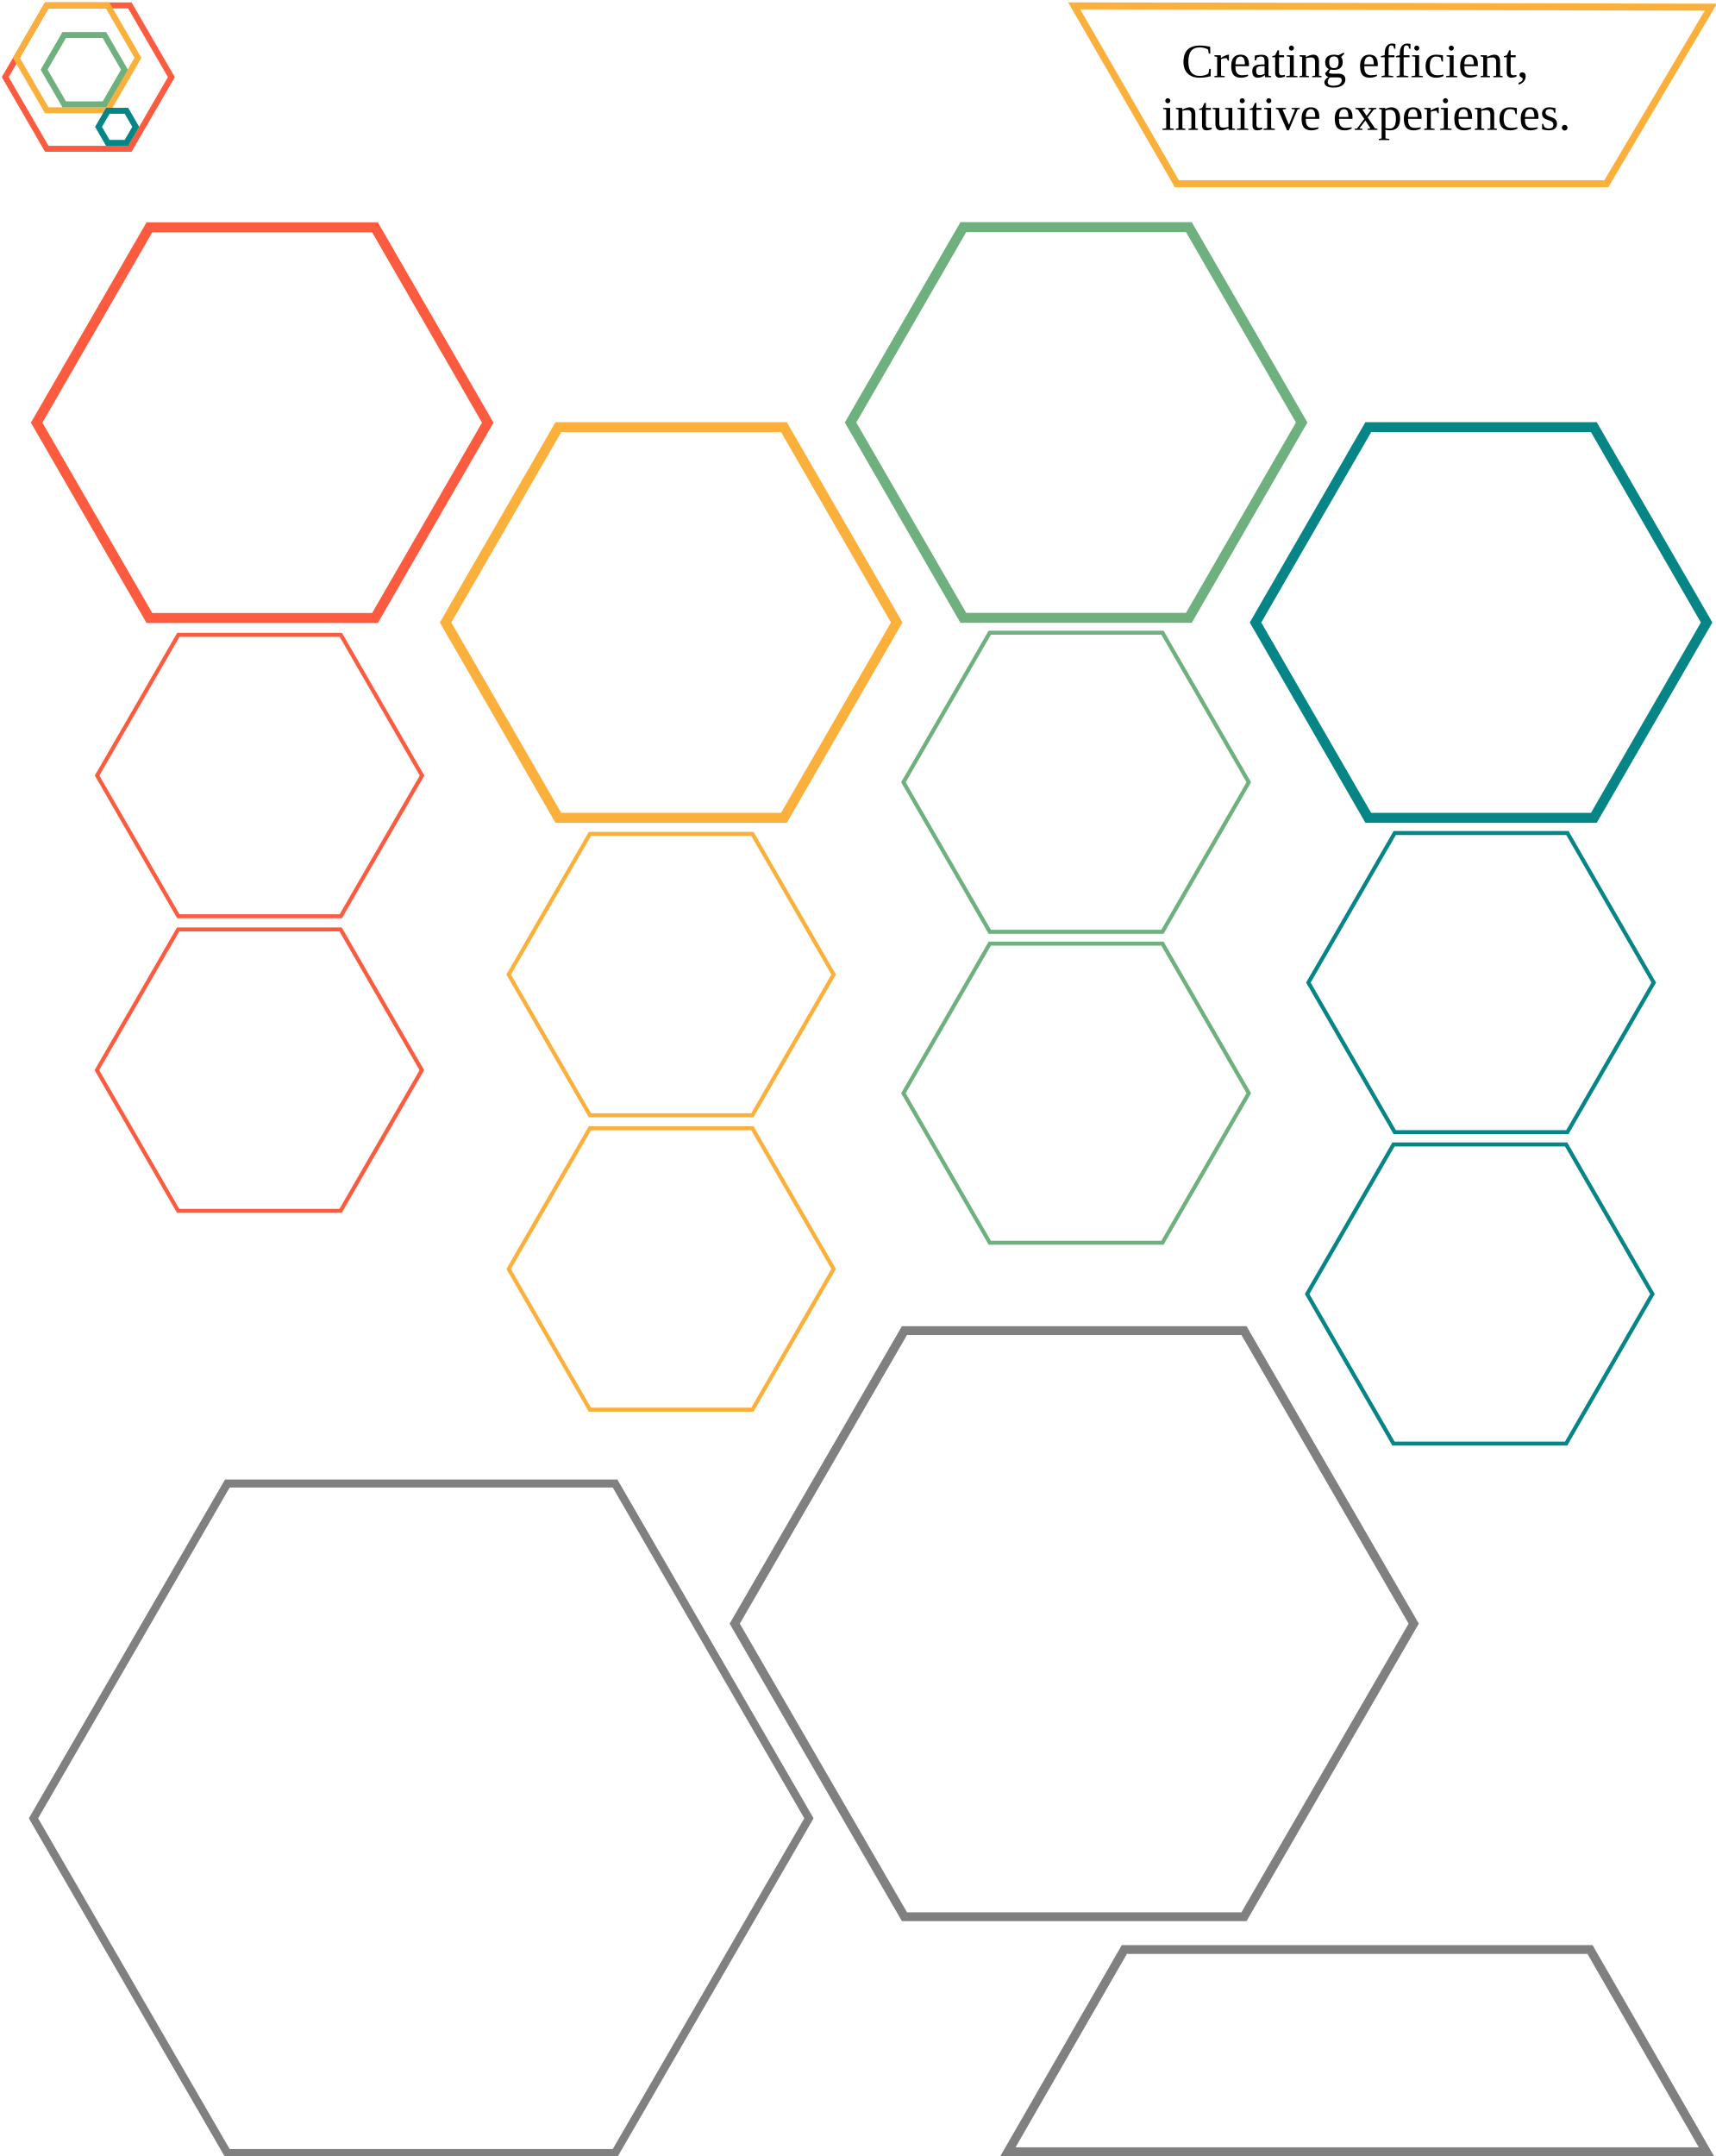
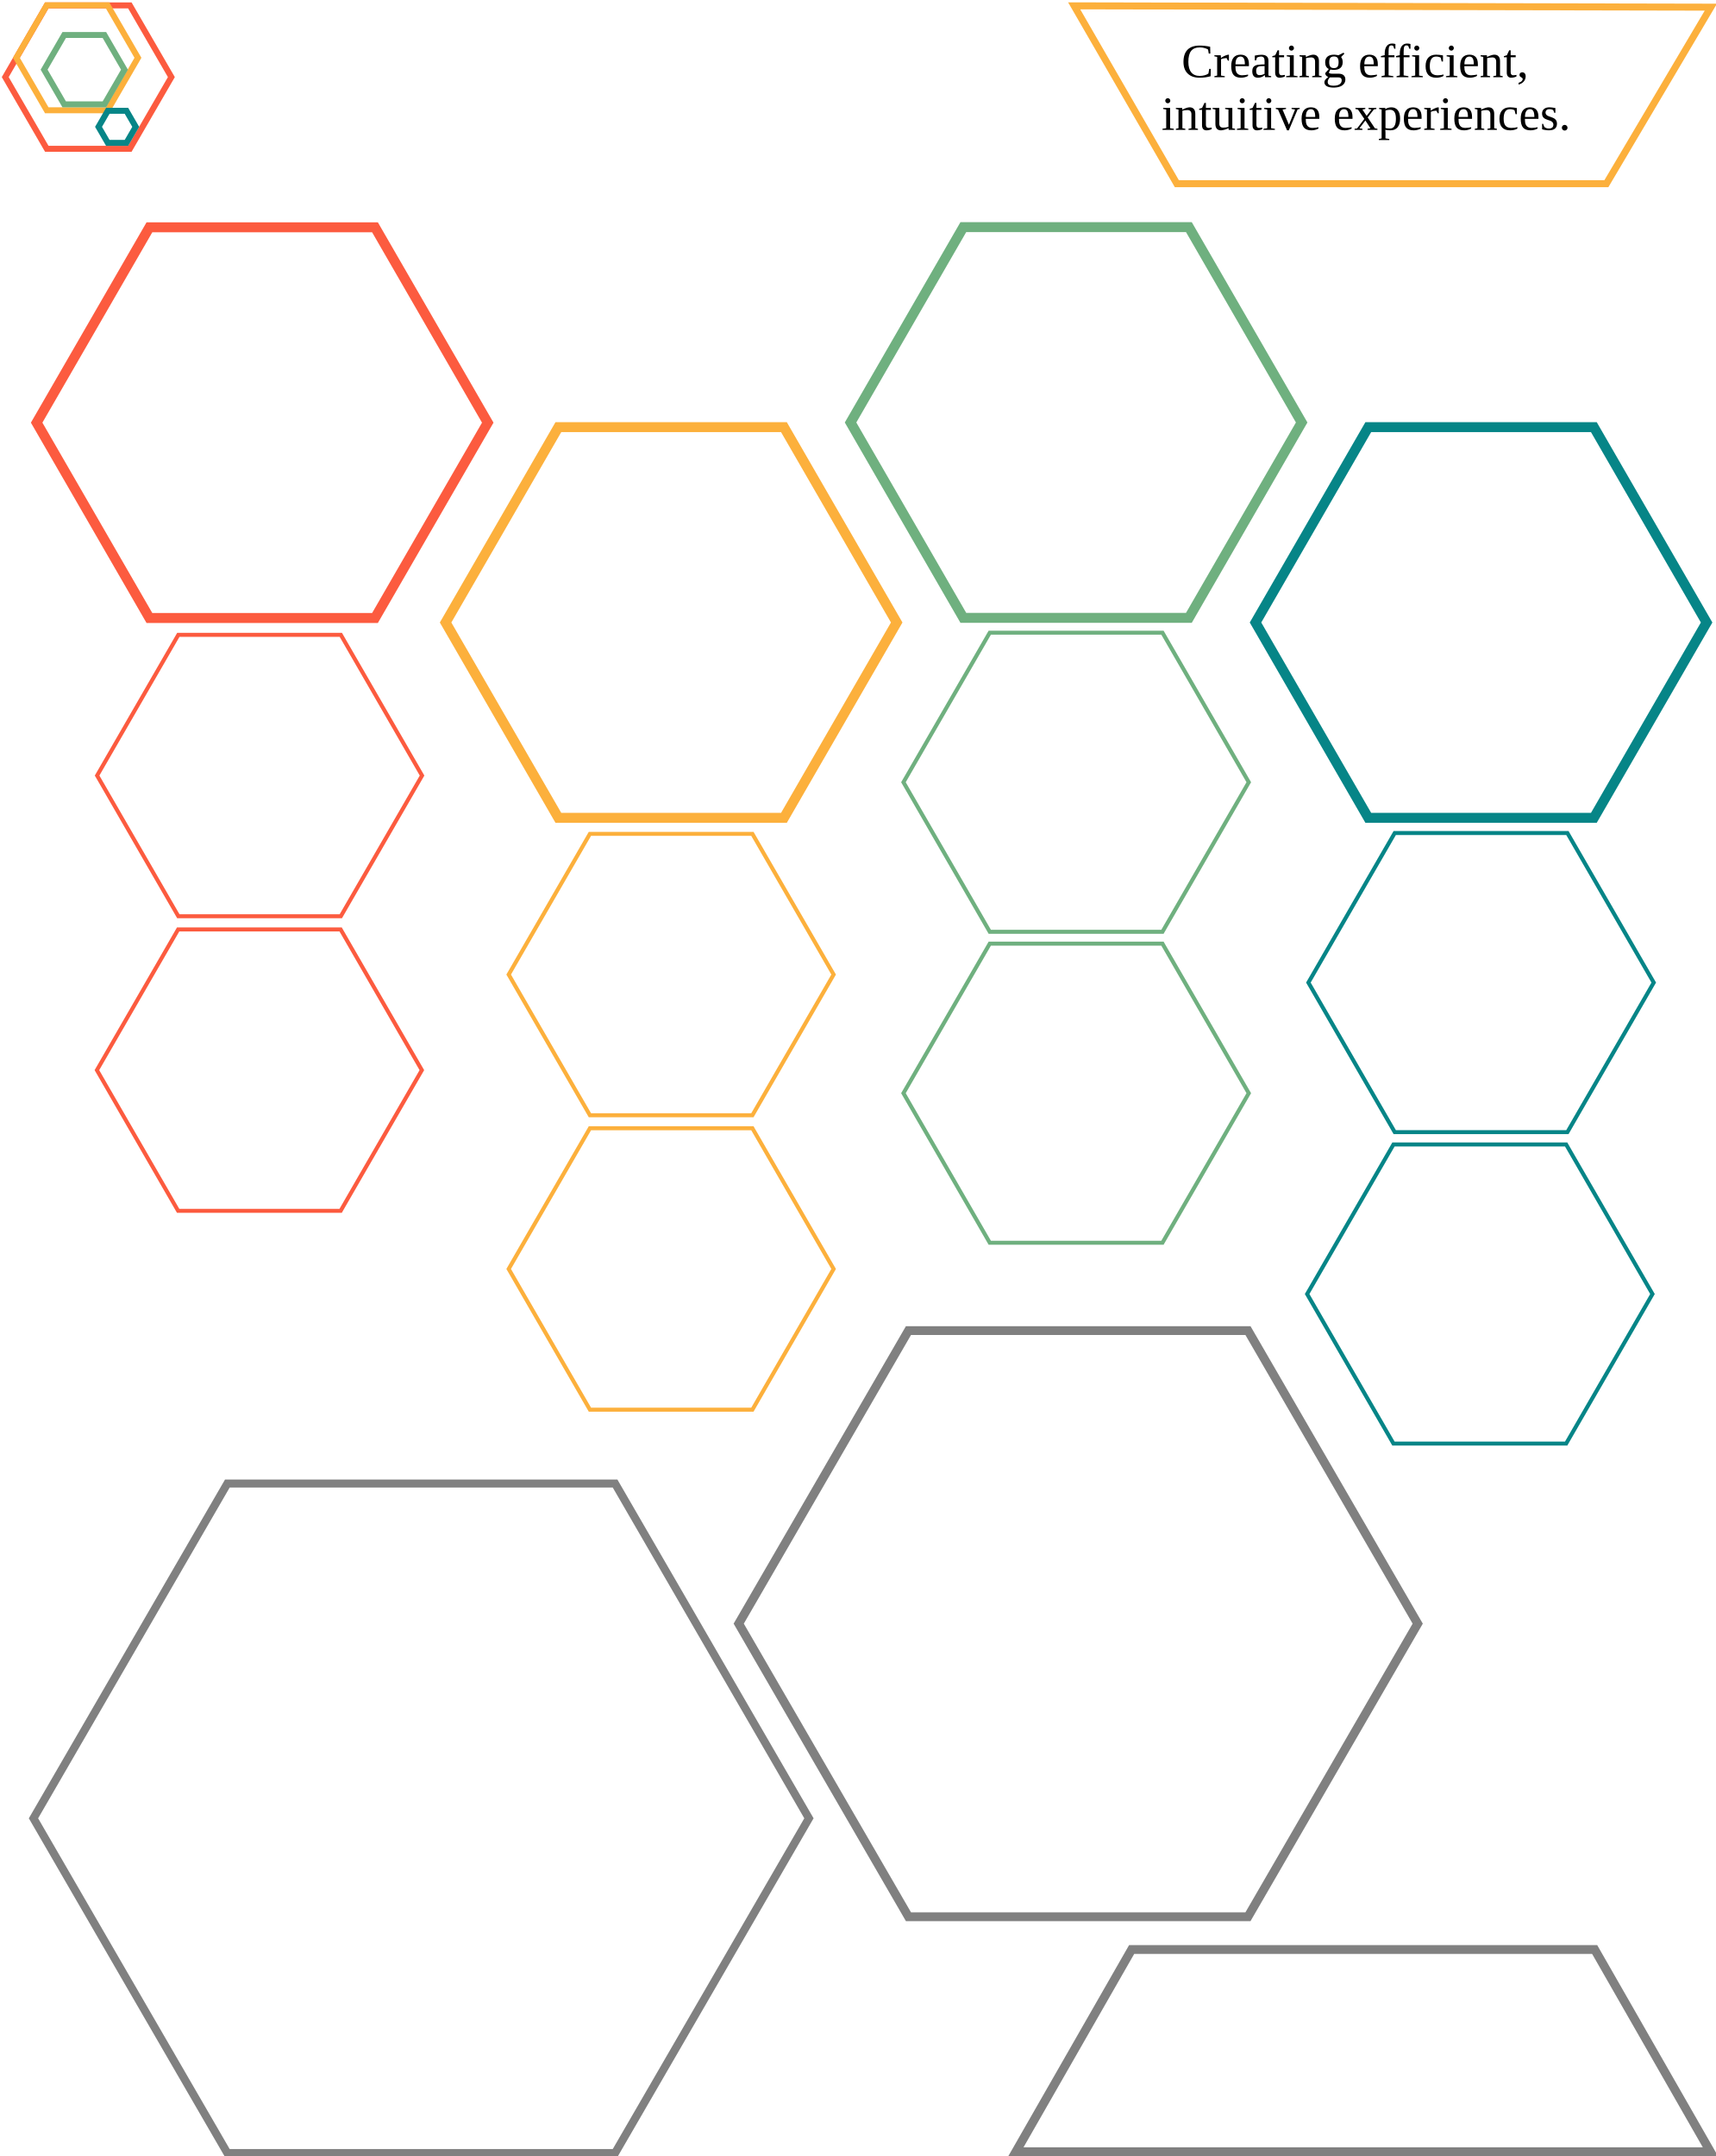
<svg xmlns="http://www.w3.org/2000/svg" xmlns:xlink="http://www.w3.org/1999/xlink" id="svg2" version="1.1" width="860.703" height="1081.35">
  <defs id="defs6" />
  <text xml:space="preserve" style="font-size:40px;font-style:normal;font-weight:normal;line-height:125%;letter-spacing:0px;word-spacing:0px;fill:#000000;fill-opacity:1;stroke:none;font-family:Sans" x="759.629" y="28.686" id="text3011">
    <tspan id="tspan3013" x="759.629" y="28.686" />
  </text>
  <flowRoot xml:space="preserve" id="flowRoot4327" style="font-size:11px;font-style:normal;font-weight:normal;line-height:125%;letter-spacing:0px;word-spacing:0px;fill:#000000;fill-opacity:1;stroke:none;font-family:Museo 300;-inkscape-font-specification:Museo 300" transform="translate(48.88329,44.35)">
    <flowRegion id="flowRegion4329">
      <rect id="rect4331" width="146" height="126" x="243" y="594" style="font-size:11px;font-family:Museo 300;-inkscape-font-specification:Museo 300" />
    </flowRegion>
    <flowPara id="flowPara4333" />
  </flowRoot>
  <flowRoot xml:space="preserve" id="flowRoot4421" style="font-size:11px;font-style:normal;font-weight:normal;line-height:125%;letter-spacing:0px;word-spacing:0px;fill:#000000;fill-opacity:1;stroke:none;font-family:Museo 700;-inkscape-font-specification:Museo 700" transform="translate(48.88329,44.35)">
    <flowRegion id="flowRegion4423">
      <rect id="rect4425" width="275" height="97" x="34" y="18" style="font-size:11px;font-family:Museo 700;-inkscape-font-specification:Museo 700" />
    </flowRegion>
    <flowPara id="flowPara4427" />
  </flowRoot>
  <g id="g3086" transform="translate(-178.482,-8.210526)">
    <g transform="translate(2,17.84672)" id="g3906">
      <flowRoot xml:space="preserve" id="flowRoot3075" style="font-size:56px;font-style:normal;font-weight:normal;line-height:125%;letter-spacing:0px;word-spacing:0px;fill:#000000;fill-opacity:1;stroke:none;font-family:Museo 500;-inkscape-font-specification:Museo 500" transform="translate(44.25297,-13.27036)">
        <flowRegion id="flowRegion3077">
          <rect id="rect3079" width="332" height="104" x="226" y="4" style="font-size:56px;font-family:Museo 500;-inkscape-font-specification:Museo 500" />
        </flowRegion>
        <flowPara id="flowPara3081" style="font-size:56px">Marielle Hsu</flowPara>
      </flowRoot>
      <flowRoot xml:space="preserve" id="flowRoot3130" style="font-size:20px;font-style:normal;font-weight:normal;line-height:125%;letter-spacing:0px;word-spacing:0px;fill:#6f6f6f;fill-opacity:0;stroke:none;font-family:Museo 300;-inkscape-font-specification:Museo 300" transform="translate(-0.3470332,-12.50814)">
        <flowRegion id="flowRegion3132">
          <rect id="rect3134" width="327.699" height="61.512" x="271" y="50" style="font-size:20px;fill:#6f6f6f;fill-opacity:0;font-family:Museo 300;-inkscape-font-specification:Museo 300" />
        </flowRegion>
        <flowPara id="flowPara3136" style="font-size:24px;font-style:normal;fill:#6e6e6e;fill-opacity:1;-inkscape-font-specification:Museo 300 Light">contact<flowSpan style="font-size:24px;font-style:normal;font-variant:normal;font-weight:normal;font-stretch:normal;font-family:Tahoma;-inkscape-font-specification:Tahoma" id="flowSpan3180">@</flowSpan>mariellehsu.com</flowPara>
      </flowRoot>
    </g>
    <g id="layer1" transform="matrix(0.2109527,0,0,0.2109527,180.0096,-138.1776)">
      <path style="fill:none;stroke:#fc5b3f;stroke-width:13.606;stroke-linecap:square;stroke-linejoin:miter;stroke-miterlimit:4;stroke-opacity:1;stroke-dasharray:none" id="path2987-4" d="m 300.087,143.791 -94.329,163.383 -188.658,0 -94.329,-163.383 94.329,-163.383 188.658,0 z" transform="matrix(1.046868,0,0,1.043563,86.08695,727.1885)" />
      <path style="fill:none;stroke:#fcb03c;stroke-width:18.59;stroke-linecap:square;stroke-linejoin:miter;stroke-miterlimit:4;stroke-opacity:1;stroke-dasharray:none" id="path2987-4-1" d="m 300.087,143.791 -94.329,163.383 -188.658,0 -94.329,-163.383 94.329,-163.383 188.658,0 z" transform="matrix(0.766218,0,0,0.7637907,90.82925,721.5159)" />
      <path style="fill:none;stroke:#068587;stroke-width:60.764;stroke-linecap:square;stroke-linejoin:miter;stroke-miterlimit:4;stroke-opacity:1;stroke-dasharray:none" id="path2987-4-7" d="m 300.087,143.791 -94.329,163.383 -188.658,0 -94.329,-163.383 94.329,-163.383 188.658,0 z" transform="matrix(0.2344116,0,0,0.2336716,245.1576,961.8998)" />
      <path style="fill:none;stroke:#6fb07f;stroke-width:28.124;stroke-linecap:square;stroke-linejoin:miter;stroke-miterlimit:4;stroke-opacity:1;stroke-dasharray:none" id="path2987-4-4" d="m 300.087,143.791 -94.329,163.383 -188.658,0 -94.329,-163.383 94.329,-163.383 188.658,0 z" transform="matrix(0.5064827,0,0,0.5048573,136.7709,787.0006)" />
    </g>
  </g>
  <g id="g4245" transform="translate(-307.9947,718.6084)">
    <path transform="matrix(0.9724284,0,0,0.9693852,412.3086,-543.3634)" d="m 310,760 -100,173.205 -200,0 L -90,760 10,586.795 l 200,0 z" id="path3113-1" style="fill:none;stroke:#808080;stroke-width:4.149;stroke-miterlimit:4;stroke-opacity:1;stroke-dasharray:none" />
    <flowRoot xml:space="preserve" id="flowRoot4429-3" style="font-size:40px;font-style:normal;font-weight:normal;line-height:125%;letter-spacing:0px;word-spacing:0px;fill:#000000;fill-opacity:1;stroke:none;font-family:Sans" transform="matrix(0.5,-0.8660254,0.8660254,0.5,273.0046,200.095)">
      <flowRegion id="flowRegion4431-6">
        <rect id="rect4433-17" width="298" height="91" x="34" y="19" />
      </flowRegion>
      <flowPara id="flowPara4435-6" style="font-size:24px;font-family:Museo 700;-inkscape-font-specification:Museo 700">EXPERIENCE</flowPara>
    </flowRoot>
    <path style="fill:none;stroke:none" id="path3113-1-1" d="m 310,760 -100,173.205 -200,0 L -90,760 10,586.795 l 200,0 z" transform="matrix(0.9749733,0,0,0.9719221,421.2038,-553.598)" />
    <flowRoot xml:space="preserve" id="flowRoot4212" style="font-size:20px;font-style:normal;font-variant:normal;font-weight:normal;font-stretch:normal;line-height:125%;letter-spacing:0px;word-spacing:0px;fill:#000000;fill-opacity:1;stroke:none;font-family:Arial;-inkscape-font-specification:Arial">
      <flowRegion id="flowRegion4214">
        <rect id="rect4216" width="16" height="31" x="771" y="395.349" />
      </flowRegion>
      <flowPara id="flowPara4218" />
    </flowRoot>
-     <flowRoot xml:space="preserve" style="font-size:12px;font-style:normal;font-weight:normal;line-height:125%;letter-spacing:0px;word-spacing:0px;fill:#000000;fill-opacity:1;stroke:none;font-family:Museo 300;-inkscape-font-specification:Museo 300" id="flowRoot4151" transform="translate(4,0)">
+     <flowRoot xml:space="preserve" style="font-size:12px;font-style:normal;font-weight:normal;line-height:125%;letter-spacing:0px;word-spacing:0px;fill:#000000;fill-opacity:1;stroke:none;font-family:Museo 300;-inkscape-font-specification:Museo 300" id="flowRoot4151" transform="translate(4,-2)">
      <flowRegion id="flowRegion4153">
        <use x="0" y="0" xlink:href="#path3113-1" id="use4155" width="860.703" height="1081.35" />
      </flowRegion>
      <flowPara style="font-size:6px;font-style:normal;font-variant:normal;font-weight:600;font-stretch:normal;font-family:Museo 700;-inkscape-font-specification:Museo 700 Semi-Bold" id="flowPara4157"> </flowPara>
      <flowPara id="flowPara4159" style="font-size:12px;font-style:normal;font-variant:normal;font-weight:600;font-stretch:normal;font-family:Museo 700;-inkscape-font-specification:Museo 700 Semi-Bold">Application/UX Designer </flowPara>
      <flowPara id="flowPara4161" style="font-size:12px;font-style:normal;font-variant:normal;font-weight:300;font-stretch:normal;font-family:Museo 300;-inkscape-font-specification:Museo 300 Light">San Francisco, CA</flowPara>
      <flowPara id="flowPara4163" style="font-size:12px;font-style:normal;font-variant:normal;font-weight:300;font-stretch:normal;font-family:Museo 300;-inkscape-font-specification:Museo 300 Light">Public Utilites Comission   2015</flowPara>
      <flowPara id="flowPara4165" style="font-size:12px;font-style:normal;font-variant:normal;font-weight:600;font-stretch:normal;font-family:Museo 700;-inkscape-font-specification:Museo 700 Semi-Bold" />
      <flowPara id="flowPara4167" style="font-size:12px">
        <flowSpan style="font-size:12px;font-style:normal;font-variant:normal;font-weight:600;font-stretch:normal;font-family:Museo 700;-inkscape-font-specification:Museo 700 Semi-Bold" id="flowSpan4169">Visual/UX Designer </flowSpan>San Francisco, CA</flowPara>
      <flowPara id="flowPara4171" style="font-size:12px">Department of Public Works    2014 - 2015</flowPara>
      <flowPara id="flowPara4173" style="font-size:12px" />
      <flowPara id="flowPara4175" style="font-size:12px">
        <flowSpan style="font-size:12px;font-style:normal;font-variant:normal;font-weight:600;font-stretch:normal;font-family:Museo 700;-inkscape-font-specification:Museo 700 Semi-Bold" id="flowSpan4177">Retail Interaction Designer</flowSpan> San Francisco, CA</flowPara>
      <flowPara id="flowPara4179" style="font-size:12px">Other Machine Co.   2013 - 2014</flowPara>
      <flowPara id="flowPara4181" style="font-size:12px" />
      <flowPara id="flowPara4183" style="font-size:12px">
        <flowSpan style="font-size:12px;font-style:normal;font-variant:normal;font-weight:600;font-stretch:normal;font-family:Museo 700;-inkscape-font-specification:Museo 700 Semi-Bold" id="flowSpan4185">Quality Assurance Tester</flowSpan> San Francisco, CA</flowPara>
      <flowPara id="flowPara4187" style="font-size:12px">Gree International, Inc.   2012 - 2013</flowPara>
      <flowPara id="flowPara4189" style="font-size:12px" />
      <flowPara id="flowPara4191" style="font-size:12px">
        <flowSpan style="font-size:12px;font-style:normal;font-variant:normal;font-weight:600;font-stretch:normal;font-family:Museo 700;-inkscape-font-specification:Museo 700 Semi-Bold" id="flowSpan4193">QA Process Consultant</flowSpan> Berkeley, CA</flowPara>
      <flowPara id="flowPara4195" style="font-size:12px">Crater House   2012</flowPara>
      <flowPara id="flowPara4197" style="font-size:12px" />
      <flowPara id="flowPara4199" style="font-size:12px">
-         <flowSpan style="font-size:12px;font-style:normal;font-variant:normal;font-weight:600;font-stretch:normal;font-family:Museo 700;-inkscape-font-specification:Museo 700 Semi-Bold" id="flowSpan4201">Quality Assurance Tester/Lead</flowSpan> San Francisco, CA</flowPara>
+         <flowSpan style="font-size:12px;font-style:normal;font-variant:normal;font-weight:600;font-stretch:normal;font-family:Museo 700;-inkscape-font-specification:Museo 700 Semi-Bold" id="flowSpan4201">Quality Assurance Tester/Lead</flowSpan>
+       </flowPara>
+       <flowPara style="font-size:12px" id="flowPara3233">San Francisco, CA</flowPara>
      <flowPara id="flowPara4203" style="font-size:12px">Songbird    2009 - 2012</flowPara>
      <flowPara id="flowPara4205" style="font-size:12px" />
      <flowPara id="flowPara4207" style="font-size:12px">
        <flowSpan style="font-size:12px;font-style:normal;font-variant:normal;font-weight:600;font-stretch:normal;font-family:Museo 700;-inkscape-font-specification:Museo 700 Semi-Bold" id="flowSpan4209">Systems Administrator</flowSpan> Oakland, CA</flowPara>
      <flowPara id="flowPara4211" style="font-size:12px">Xantrion Consulting    2009</flowPara>
      <flowPara id="flowPara4215" style="font-size:12px" />
      <flowPara id="flowPara4217" style="font-size:12px">
        <flowSpan style="font-size:12px;font-style:normal;font-variant:normal;font-weight:600;font-stretch:normal;font-family:Museo 700;-inkscape-font-specification:Museo 700 Semi-Bold" id="flowSpan4219">Department Secretary</flowSpan>  Berkeley, CA</flowPara>
      <flowPara id="flowPara4221" style="font-size:12px">UC Berkeley, EECS   2008</flowPara>
    </flowRoot>
  </g>
  <path transform="matrix(0.8513692,0,0,0.8487049,247.757,201.346)" d="m 310,760 -100,173.205 -200,0 L -90,760 10,586.795 l 200,0 z" id="path3113-4" style="fill:none;stroke:none" />
-   <g id="g4115" transform="translate(272.5954,-2.06182)">
+   <g id="g4115" transform="translate(274.5954,-2.06182)">
    <g transform="translate(28,-34)" id="g3112">
      <path style="fill:none;stroke:#808080;stroke-width:5.199;stroke-miterlimit:4;stroke-opacity:1;stroke-dasharray:none" id="path3113" d="m 310,760 -100,173.205 -200,0 L -90,760 10,586.795 l 200,0 z" transform="matrix(0.8514728,0,0,0.8486687,144.5807,205.4242)" />
      <flowRoot transform="matrix(0.5,-0.8660254,0.8660254,0.5,16.6029,855.6151)" style="font-size:40px;font-style:normal;font-weight:normal;line-height:125%;letter-spacing:0px;word-spacing:0px;fill:#000000;fill-opacity:1;stroke:none;font-family:Sans" id="flowRoot4429-3-6" xml:space="preserve">
        <flowRegion id="flowRegion4431-6-4">
          <rect y="19" x="34" height="91" width="298" id="rect4433-17-6" />
        </flowRegion>
        <flowPara style="font-size:24px;font-family:Museo 700;-inkscape-font-specification:Museo 700" id="flowPara4435-6-2">EDUCATION</flowPara>
      </flowRoot>
    </g>
    <path style="fill:none;stroke:none" id="path3113-7" d="m 310,760 -100,173.205 -200,0 L -90,760 10,586.795 l 200,0 z" transform="matrix(0.8185793,0,0,0.8160176,178.0984,211.0486)" />
    <flowRoot id="flowRoot4073" style="font-size:12px;font-style:normal;font-weight:normal;line-height:125%;letter-spacing:0px;word-spacing:0px;fill:#000000;fill-opacity:1;stroke:none;font-family:Museo 300;-inkscape-font-specification:Museo 300" xml:space="preserve" transform="translate(-2.900274,-14.50027)">
      <flowRegion id="flowRegion4075">
        <use height="990" width="765" id="use4077" xlink:href="#path3113-7" y="0" x="0" />
      </flowRegion>
      <flowPara id="flowPara4079" style="font-size:4px;font-style:normal;font-variant:normal;font-weight:600;font-stretch:normal;font-family:Museo 700;-inkscape-font-specification:Museo 700 Semi-Bold"> </flowPara>
      <flowPara id="flowPara4241" style="font-style:normal;font-variant:normal;font-weight:600;font-stretch:normal;font-family:Museo 700;-inkscape-font-specification:Museo 700 Semi-Bold">General Assemb.ly</flowPara>
      <flowPara id="flowPara4083">San Francisco, CA</flowPara>
      <flowPara id="flowPara4085">User Experience Design   2014</flowPara>
      <flowPara id="flowPara4087" />
      <flowPara id="flowPara4089">
        <flowSpan style="font-style:normal;font-variant:normal;font-weight:600;font-stretch:normal;font-family:Museo 700;-inkscape-font-specification:Museo 700 Semi-Bold" id="flowSpan4091">University of California, Berkeley</flowSpan>           Berkeley, CA</flowPara>
      <flowPara id="flowPara4093">Summer Mandarin Chinese intensive   2007</flowPara>
      <flowPara id="flowPara4095" />
      <flowPara id="flowPara4097" style="font-style:normal;font-variant:normal;font-weight:600;font-stretch:normal;font-family:Museo 700;-inkscape-font-specification:Museo 700 Semi-Bold">University of St Andrews</flowPara>
      <flowPara id="flowPara4101"> Scotland</flowPara>
      <flowPara id="flowPara4103">Semester abroad in Physics and CS   2006</flowPara>
      <flowPara id="flowPara4105" />
      <flowPara id="flowPara4107" style="font-style:normal;font-variant:normal;font-weight:600;font-stretch:normal;font-family:Museo 700;-inkscape-font-specification:Museo 700 Semi-Bold">Bryn Mawr College</flowPara>
      <flowPara id="flowPara4111">Bryn Mawr, PA</flowPara>
      <flowPara id="flowPara4113">Bachelors degree in Physics   2003 - 2007</flowPara>
    </flowRoot>
  </g>
  <g id="g4285" transform="translate(138.8378,-912.3318)">
    <path id="path4147" d="m 666.928,1004.462 -215.459,0 -51.501,-89.202 319.36,0.665 z" style="fill:none;stroke:#fcb03c;stroke-width:3.507;stroke-linecap:butt;stroke-linejoin:miter;stroke-miterlimit:4;stroke-opacity:1;stroke-dasharray:none" />
    <text id="text4149" y="951.07" x="560.139" style="font-size:22px;font-style:normal;font-weight:normal;line-height:110%;letter-spacing:0px;word-spacing:0px;fill:#000000;fill-opacity:1;stroke:none;font-family:Museo 300;-inkscape-font-specification:Museo 300" xml:space="preserve">
      <tspan style="font-size:24px;text-align:center;line-height:110%;text-anchor:middle" y="951.07" x="560.139" id="tspan4151">Creating efficient,</tspan>
      <tspan id="tspan4169" style="font-size:24px;text-align:center;line-height:110%;text-anchor:middle" y="977.47" x="560.139">intuitive experiences.</tspan>
    </text>
  </g>
  <g id="g4223" transform="translate(-6,8)">
    <g transform="translate(23.88329,-78.01842)" id="g4220">
      <path style="fill:none;stroke:none" id="path3927" d="m 170.454,130 -55.227,95.656 -110.454,0 L -50.454,130 4.773,34.344 l 110.454,0 z" transform="matrix(0.8853192,0,0,0.8853192,61.10925,169.3342)" />
      <path style="fill:none;stroke:#fc5b3f;stroke-width:4.881;stroke-miterlimit:4;stroke-opacity:1;stroke-dasharray:none" id="path4104" d="m 410.454,140 -55.227,95.656 -110.454,0 L 189.546,140 l 55.227,-95.656 110.454,0 z" transform="matrix(1.024314,0,0,1.024314,-193.6551,138.596)" />
      <flowRoot xml:space="preserve" id="flowRoot4429" style="font-size:40px;font-style:normal;font-weight:normal;line-height:125%;letter-spacing:0px;word-spacing:0px;fill:#000000;fill-opacity:1;stroke:none;font-family:Sans" transform="matrix(0.5,-0.8660254,0.8660254,0.5,-52.14532,290.5691)">
        <flowRegion id="flowRegion4431">
          <rect id="rect4433" width="298" height="91" x="34" y="19" />
        </flowRegion>
        <flowPara id="flowPara4435" style="font-size:22.5px;font-family:Museo 700;-inkscape-font-specification:Museo 700">PROJECTS</flowPara>
      </flowRoot>
      <path style="fill:none;stroke:none" id="path4104-3" d="m 410.454,140 -55.227,95.656 -110.454,0 L 189.546,140 l 55.227,-95.656 110.454,0 z" transform="matrix(0.9688727,0,0,0.9688727,-174.3896,147.8472)" />
      <flowRoot transform="translate(0,2)" xml:space="preserve" style="font-size:11px;font-style:normal;font-weight:normal;line-height:125%;letter-spacing:0px;word-spacing:0px;fill:#000000;fill-opacity:1;stroke:none;font-family:Museo 300;-inkscape-font-specification:Museo 300" id="flowRoot4203">
        <flowRegion id="flowRegion4205">
          <use x="0" y="0" xlink:href="#path4104-3" id="use4207" width="765" height="990" />
        </flowRegion>
        <flowPara id="flowPara4209" style="font-style:normal;font-variant:normal;font-weight:600;font-stretch:normal;font-family:Museo 700;-inkscape-font-specification:Museo 700 Semi-Bold">
          <flowSpan id="flowSpan3181" style="line-height:200%">
            <flowSpan id="flowSpan3183" style="line-height:125%">Mobile &amp; Web Apps </flowSpan>
          </flowSpan>
        </flowPara>
        <flowPara id="flowPara4214">user interviews, card sorting, sketching, root cause identification, scope definition, research, paper prototype, interaction representation, error handling, testing, iteration, clickable prototype.</flowPara>
      </flowRoot>
    </g>
    <g transform="translate(0,-10)" id="g3966">
      <flowRoot xml:space="preserve" id="flowRoot4355" style="font-size:11px;font-style:normal;font-weight:normal;line-height:125%;letter-spacing:0px;word-spacing:0px;fill:#000000;fill-opacity:1;stroke:none;font-family:Museo 300;-inkscape-font-specification:Museo 300" transform="translate(-2.559658,-367.0716)">
        <flowRegion id="flowRegion4357">
          <rect id="rect4359" width="196" height="168" x="41" y="712" style="font-size:11px;font-family:Museo 300;-inkscape-font-specification:Museo 300" />
        </flowRegion>
        <flowPara id="flowPara4334" style="text-align:center;text-anchor:middle">Post-Its</flowPara>
        <flowPara style="text-align:center;text-anchor:middle" id="flowPara3275">Balsamiq</flowPara>
        <flowPara style="text-align:center;text-anchor:middle" id="flowPara3265">paper prototype</flowPara>
        <flowPara id="flowPara4756" style="text-align:center;text-anchor:middle">POPapp (mobile and web)</flowPara>
        <flowPara id="flowPara4760" style="text-align:center;text-anchor:middle">scissors and tape</flowPara>
        <flowPara style="text-align:center;text-anchor:middle" id="flowPara3273">pen and paper</flowPara>
        <flowPara style="text-align:center;text-anchor:middle" id="flowPara3263">Invision</flowPara>
      </flowRoot>
      <path style="fill:none;stroke:#fc5b3f;stroke-width:2.711;stroke-miterlimit:4;stroke-opacity:1;stroke-dasharray:none" id="path4104-7" d="m 410.454,140 -55.227,95.656 -110.454,0 L 189.546,140 l 55.227,-95.656 110.454,0 z" transform="matrix(0.7378663,0,0,0.7377845,-85.15384,287.6875)" />
      <flowRoot xml:space="preserve" id="flowRoot4429-5" style="font-size:40px;font-style:normal;font-weight:normal;line-height:125%;letter-spacing:0px;word-spacing:0px;fill:#000000;fill-opacity:1;stroke:none;font-family:Sans" transform="matrix(0.5,-0.8660254,0.8660254,0.5,3.047561,401.7314)">
        <flowRegion id="flowRegion4431-5">
          <rect id="rect4433-1" width="298" height="91" x="34" y="19" />
        </flowRegion>
        <flowPara id="flowPara4435-7" style="font-size:22.5px;font-family:Museo 700;-inkscape-font-specification:Museo 700">TOOLS</flowPara>
      </flowRoot>
      <path transform="matrix(0.7378663,0,0,0.7377845,-85.25239,435.4414)" d="m 410.454,140 -55.227,95.656 -110.454,0 L 189.546,140 l 55.227,-95.656 110.454,0 z" id="path4104-7-1" style="fill:none;stroke:#fc5b3f;stroke-width:2.711;stroke-miterlimit:4;stroke-opacity:1;stroke-dasharray:none" />
      <flowRoot transform="matrix(0.5,-0.8660254,0.8660254,0.5,3.657315,546.8101)" style="font-size:40px;font-style:normal;font-weight:normal;line-height:125%;letter-spacing:0px;word-spacing:0px;fill:#000000;fill-opacity:1;stroke:none;font-family:Sans" id="flowRoot4429-5-1" xml:space="preserve">
        <flowRegion id="flowRegion4431-5-7">
          <rect y="19" x="34" height="91" width="298" id="rect4433-1-4" />
        </flowRegion>
        <flowPara style="font-size:22.5px;font-family:Museo 700;-inkscape-font-specification:Museo 700" id="flowPara4435-7-0">ROLES</flowPara>
      </flowRoot>
    </g>
  </g>
  <g id="g4104" transform="translate(-6,2)">
    <g transform="translate(48.31765,-17.38685)" id="g4266">
      <path style="fill:none;stroke:none" id="path3043" d="m 231.508,540 -58.246,100.885 -116.492,0 L -1.475,540 56.771,439.115 l 116.492,0 z" transform="matrix(0.8668703,0,0,0.8709788,195.4323,-142.3419)" />
      <flowRoot xml:space="preserve" style="font-size:11px;font-style:normal;font-weight:normal;line-height:125%;letter-spacing:0px;word-spacing:0px;fill:#000000;fill-opacity:1;stroke:none;font-family:Museo 300;-inkscape-font-specification:Museo 300" id="flowRoot3841" transform="matrix(1.050443,0,0,1.054946,-15.95622,-17.21852)">
        <flowRegion id="flowRegion3843">
          <use height="990" width="765" x="0" y="0" xlink:href="#path3043" id="use3845" />
        </flowRegion>
        <flowPara style="font-size:10.449px;font-style:normal;font-variant:normal;font-weight:600;font-stretch:normal;font-family:Museo 700;-inkscape-font-specification:Museo 700 Semi-Bold" id="flowPara3847">(Re)Branding</flowPara>
        <flowPara id="flowPara3849" style="font-size:10.449px">stakeholder interviews, user research, card sorting, partner collaboration and communication, client communication, understanding a project brief, time management, market and competitive research, information architecture, wireframing, accessability for non-standard users, appropriate use of design triggers.</flowPara>
      </flowRoot>
      <path style="fill:none;stroke:#fcb03c;stroke-width:4.881;stroke-miterlimit:4;stroke-opacity:1;stroke-dasharray:none" id="path4104-4" d="m 410.454,140 -55.227,95.656 -110.454,0 L 189.546,140 l 55.227,-95.656 110.454,0 z" transform="matrix(1.024314,0,0,1.024314,-12.95923,184.1978)" />
    </g>
    <g transform="translate(62.80543,-60.82456)" id="g4275">
      <flowRoot xml:space="preserve" id="flowRoot4335" style="font-size:11px;font-style:normal;font-weight:normal;line-height:125%;letter-spacing:0px;word-spacing:0px;fill:#000000;fill-opacity:1;stroke:none;font-family:Museo 300;-inkscape-font-specification:Museo 300" transform="translate(-46.5292,-85.24504)">
        <flowRegion id="flowRegion4337">
          <rect id="rect4339" width="177" height="136" x="238" y="580" style="font-size:11px;font-family:Museo 300;-inkscape-font-specification:Museo 300" />
        </flowRegion>
        <flowPara style="text-align:center;text-anchor:middle" id="flowPara4341">Google Drive</flowPara>
        <flowPara style="text-align:center;text-anchor:middle" id="flowPara4343">Google Forms</flowPara>
        <flowPara style="text-align:center;text-anchor:middle" id="flowPara4345">group collaboration</flowPara>
        <flowPara style="text-align:center;text-anchor:middle" id="flowPara4347">Zurb.com design triggers</flowPara>
        <flowPara id="flowPara3165" style="text-align:center;text-anchor:middle">pen and paper</flowPara>
        <flowPara style="text-align:center;text-anchor:middle" id="flowPara4349">Omnigraffle</flowPara>
        <flowPara style="text-align:center;text-anchor:middle" id="flowPara4353">whiteboard</flowPara>
        <flowPara id="flowPara4315" style="text-align:center;text-anchor:middle">Invision</flowPara>
      </flowRoot>
      <path transform="matrix(0.7378663,0,0,0.7377845,58.48739,444.323)" d="m 410.454,140 -55.227,95.656 -110.454,0 L 189.546,140 l 55.227,-95.656 110.454,0 z" id="path4104-7-0" style="fill:none;stroke:#fcb03c;stroke-width:2.711;stroke-miterlimit:4;stroke-opacity:1;stroke-dasharray:none" />
    </g>
    <path transform="matrix(0.7378663,0,0,0.7377845,121.2928,531.1636)" d="m 410.454,140 -55.227,95.656 -110.454,0 L 189.546,140 l 55.227,-95.656 110.454,0 z" id="path4104-7-0-40" style="fill:none;stroke:#fcb03c;stroke-width:2.711;stroke-miterlimit:4;stroke-opacity:1;stroke-dasharray:none" />
  </g>
  <g id="g4079" transform="translate(2.490295,4.5)">
    <path style="fill:none;stroke:#6fb07f;stroke-width:4.881;stroke-miterlimit:4;stroke-opacity:1;stroke-dasharray:none" id="path4104-4-9" d="m 410.454,140 -55.227,95.656 -110.454,0 L 189.546,140 l 55.227,-95.656 110.454,0 z" transform="matrix(1.024314,0,0,1.024314,229.9983,63.99474)" />
    <g transform="translate(70.98481,-60.46778)" id="g4420">
      <flowRoot xml:space="preserve" id="flowRoot4109" style="font-size:11px;font-style:normal;font-weight:normal;line-height:125%;letter-spacing:0px;word-spacing:0px;fill:#000000;fill-opacity:1;stroke:none;font-family:Museo 300;-inkscape-font-specification:Museo 300" transform="translate(-52.07727,-303.6232)">
        <flowRegion id="flowRegion4111">
          <rect id="rect4113" width="175" height="122" x="431" y="690" style="font-size:11px;font-family:Museo 300;-inkscape-font-specification:Museo 300" />
        </flowRegion>
        <flowPara style="text-align:center;text-anchor:middle" id="flowPara4277">emacs</flowPara>
        <flowPara id="flowPara4744" style="text-align:center;text-anchor:middle">Notepad++</flowPara>
        <flowPara style="text-align:center;text-anchor:middle" id="flowPara4279">Google Drive</flowPara>
        <flowPara id="flowPara4734" style="text-align:center;text-anchor:middle">scissors and tape</flowPara>
        <flowPara id="flowPara4764" style="text-align:center;text-anchor:middle">pen and paper</flowPara>
        <flowPara id="flowPara4736" style="text-align:center;text-anchor:middle">Omnigraffle</flowPara>
        <flowPara style="text-align:center;text-anchor:middle" id="flowPara4283">whiteboard</flowPara>
        <flowPara id="flowPara4701" style="text-align:center;text-anchor:middle">Invision</flowPara>
        <flowPara style="text-align:center;text-anchor:middle" id="flowPara4685">github</flowPara>
      </flowRoot>
      <path style="fill:none;stroke:#6fb07f;stroke-width:2.55;stroke-miterlimit:4;stroke-opacity:1;stroke-dasharray:none" id="path4104-7-0-4" d="m 410.454,140 -55.227,95.656 -110.454,0 L 189.546,140 l 55.227,-95.656 110.454,0 z" transform="matrix(0.7841727,0,0,0.7841727,231.056,338.5154)" />
    </g>
    <path style="fill:none;stroke:#6fb07f;stroke-width:2.55;stroke-miterlimit:4;stroke-opacity:1;stroke-dasharray:none" id="path4104-7-0-4-9" d="m 410.454,140 -55.227,95.656 -110.454,0 L 189.546,140 l 55.227,-95.656 110.454,0 z" transform="matrix(0.7841727,0,0,0.7841727,302.0408,434.0097)" />
    <flowRoot xml:space="preserve" id="flowRoot3226" style="font-size:14px;font-style:normal;font-variant:normal;font-weight:normal;font-stretch:normal;line-height:125%;letter-spacing:0px;word-spacing:0px;color:#000000;fill:#000000;fill-opacity:1;fill-rule:nonzero;stroke:none;stroke-width:1px;marker:none;visibility:visible;display:inline;overflow:visible;enable-background:accumulate;font-family:Arial;-inkscape-font-specification:Arial" transform="translate(-9.996782,4.443015)">
      <flowRegion id="flowRegion3228">
        <rect id="rect3230" width="207.711" height="199.936" x="444.301" y="112.772" style="color:#000000;fill:#000000;fill-opacity:1;fill-rule:nonzero;stroke:none;marker:none;visibility:visible;display:inline;overflow:visible;enable-background:accumulate" />
      </flowRegion>
      <flowPara id="flowPara3232" style="font-size:11px;font-weight:bold;font-family:Museo 700;-inkscape-font-specification:Museo 700">                 Design &amp; Develop</flowPara>
      <flowPara id="flowPara3241" style="font-size:11px;font-family:Museo 300;-inkscape-font-specification:Museo 300">              HTML, CSS, JavaScript,</flowPara>
      <flowPara style="font-size:11px;font-family:Museo 300;-inkscape-font-specification:Museo 300" id="flowPara3243">           jquery, version control,</flowPara>
      <flowPara style="font-size:11px;font-family:Museo 300;-inkscape-font-specification:Museo 300" id="flowPara3245">        security, documentation, code</flowPara>
      <flowPara style="font-size:11px;font-family:Museo 300;-inkscape-font-specification:Museo 300" id="flowPara3247">     standards, troubleshooting,</flowPara>
      <flowPara style="font-size:11px;font-family:Museo 300;-inkscape-font-specification:Museo 300" id="flowPara3249">   research, interviews, typography,</flowPara>
      <flowPara style="font-size:11px;font-family:Museo 300;-inkscape-font-specification:Museo 300" id="flowPara3251">layout, intuitive flow, grid systems, color</flowPara>
      <flowPara style="font-size:11px;font-family:Museo 300;-inkscape-font-specification:Museo 300" id="flowPara3253">  palettes, mood boards, personal</flowPara>
      <flowPara style="font-size:11px;font-family:Museo 300;-inkscape-font-specification:Museo 300" id="flowPara3255">     branding, write/refine/understand</flowPara>
      <flowPara style="font-size:11px;font-family:Museo 300;-inkscape-font-specification:Museo 300" id="flowPara3257">        design specification documents,</flowPara>
      <flowPara style="font-size:11px;font-family:Museo 300;-inkscape-font-specification:Museo 300" id="flowPara3259">          establish and maintain</flowPara>
      <flowPara style="font-size:11px;font-family:Museo 300;-inkscape-font-specification:Museo 300" id="flowPara3261">             consistent messaging.</flowPara>
    </flowRoot>
  </g>
  <g id="g4053" transform="translate(2,-9.491362)">
-     <g transform="translate(87.73259,-5.895469)" id="g4435">
-       <path style="fill:none;stroke:none" id="path3043-4" d="m 231.508,540 -58.246,100.885 -116.492,0 L -1.475,540 56.771,439.115 l 116.492,0 z" transform="matrix(0.8668703,0,0,0.8709788,550.1238,-142.9205)" />
-       <path style="fill:none;stroke:#068587;stroke-width:4.881;stroke-miterlimit:4;stroke-opacity:1;stroke-dasharray:none" id="path4104-4-9-8" d="m 410.454,140 -55.227,95.656 -110.454,0 L 189.546,140 l 55.227,-95.656 110.454,0 z" transform="matrix(1.024314,0,0,1.024314,345.8862,184.1978)" />
-       <flowRoot xml:space="preserve" style="font-size:11px;font-style:normal;font-weight:normal;line-height:125%;letter-spacing:0px;word-spacing:0px;fill:#000000;fill-opacity:1;stroke:none;font-family:Museo 300;-inkscape-font-specification:Museo 300" id="flowRoot3207" transform="translate(2,8)">
+     <g id="g3246">
+       <path style="fill:none;stroke:#068587;stroke-width:4.881;stroke-miterlimit:4;stroke-opacity:1;stroke-dasharray:none" id="path4104-4-9-8" d="m 410.454,140 -55.227,95.656 -110.454,0 L 189.546,140 l 55.227,-95.656 110.454,0 z" transform="matrix(1.024314,0,0,1.024314,433.6188,178.3023)" />
+       <flowRoot xml:space="preserve" style="font-size:11px;font-style:normal;font-weight:normal;line-height:125%;letter-spacing:0px;word-spacing:0px;fill:#000000;fill-opacity:1;stroke:none;font-family:Museo 300;-inkscape-font-specification:Museo 300" id="flowRoot3207" transform="translate(1.032301,6.104531)">
        <flowRegion id="flowRegion3209">
          <use x="0" y="0" xlink:href="#path4104-4-9-8" id="use3211" width="860.703" height="1081.35" />
        </flowRegion>
        <flowPara id="flowPara3213" style="font-style:normal;font-variant:normal;font-weight:600;font-stretch:normal;font-family:Museo 700;-inkscape-font-specification:Museo 700 Semi-Bold">Process Optimization</flowPara>
        <flowPara id="flowPara3215">communication,</flowPara>
        <flowPara id="flowPara3217">scope creep, setting expectations, user research and interviews, mockups, prototypes, documentation, automation, business best practices, physical and digital</flowPara>
        <flowPara id="flowPara3234">   organization, archiving, labeling,</flowPara>
        <flowPara id="flowPara3238">   teaching, training, standards and</flowPara>
        <flowPara id="flowPara3246">   principles of efficiency.</flowPara>
      </flowRoot>
    </g>
    <g transform="translate(99.0707,-48.87154)" id="g4444">
-       <flowRoot xml:space="preserve" id="flowRoot4137" style="font-size:11px;font-style:normal;font-weight:normal;line-height:125%;letter-spacing:0px;word-spacing:0px;fill:#000000;fill-opacity:1;stroke:none;font-family:Museo 300;-inkscape-font-specification:Museo 300" transform="translate(-34.43151,-79.69679)">
+       <flowRoot xml:space="preserve" id="flowRoot4137" style="font-size:11px;font-style:normal;font-weight:normal;line-height:125%;letter-spacing:0px;word-spacing:0px;fill:#000000;fill-opacity:1;stroke:none;font-family:Museo 300;-inkscape-font-specification:Museo 300" transform="translate(-34.53601,-71.74833)">
        <flowRegion id="flowRegion4139">
          <rect id="rect4141" width="150.552" height="165.912" x="601" y="570" style="font-size:11px;font-family:Museo 300;-inkscape-font-specification:Museo 300" />
        </flowRegion>
        <flowPara id="flowPara4715" style="text-align:center;text-anchor:middle">Axure</flowPara>
+         <flowPara style="text-align:center;text-anchor:middle" id="flowPara3416">jsfiddle</flowPara>
        <flowPara id="flowPara4797" style="text-align:center;text-anchor:middle">Google Drive</flowPara>
-         <flowPara id="flowPara4801" style="text-align:center;text-anchor:middle">Google Calendar</flowPara>
-         <flowPara style="text-align:center;text-anchor:middle" id="flowPara4213">kimono labs API builder</flowPara>
+         <flowPara style="text-align:center;text-anchor:middle" id="flowPara4213">Google Calendar</flowPara>
        <flowPara id="flowPara4787" style="text-align:center;text-anchor:middle">pen and paper</flowPara>
        <flowPara id="flowPara4789" style="text-align:center;text-anchor:middle">Omnigraffle</flowPara>
        <flowPara id="flowPara4791" style="text-align:center;text-anchor:middle">whiteboard</flowPara>
-         <flowPara id="flowPara4793" style="text-align:center;text-anchor:middle">Invision</flowPara>
-         <flowPara style="text-align:center;text-anchor:middle" id="flowPara4223">jsfiddle</flowPara>
+         <flowPara style="text-align:center;text-anchor:middle" id="flowPara4223">Invision</flowPara>
      </flowRoot>
      <path style="fill:none;stroke:#068587;stroke-width:2.55;stroke-miterlimit:4;stroke-opacity:1;stroke-dasharray:none" id="path4104-7-0-4-8" d="m 410.454,140 -55.227,95.656 -110.454,0 L 189.546,140 l 55.227,-95.656 110.454,0 z" transform="matrix(0.7841727,0,0,0.7841727,406.5906,441.3914)" />
    </g>
-     <path style="fill:none;stroke:#068587;stroke-width:2.55;stroke-miterlimit:4;stroke-opacity:1;stroke-dasharray:none" id="path4104-7-0-4-8-4" d="m 410.454,140 -55.227,95.656 -110.454,0 L 189.546,140 l 55.227,-95.656 110.454,0 z" transform="matrix(0.7841727,0,0,0.7841727,505.026,548.732)" />
+     <g id="g3324">
+       <path transform="matrix(0.7841727,0,0,0.7841727,505.026,548.732)" d="m 410.454,140 -55.227,95.656 -110.454,0 L 189.546,140 l 55.227,-95.656 110.454,0 z" id="path4104-7-0-4-8-4" style="fill:none;stroke:#068587;stroke-width:2.55;stroke-miterlimit:4;stroke-opacity:1;stroke-dasharray:none" />
+       <flowRoot xml:space="preserve" style="font-size:11px;font-style:normal;font-weight:normal;text-align:start;line-height:125%;letter-spacing:0px;word-spacing:0px;text-anchor:start;fill:#000000;fill-opacity:1;stroke:none;font-family:Museo 300;-inkscape-font-specification:Museo 300" id="flowRoot3400" transform="translate(-0.7998885,-1.199607)">
+         <flowRegion id="flowRegion3402">
+           <use x="0" y="0" xlink:href="#path4104-7-0-4-8-4" id="use3404" width="860.703" height="1081.35" />
+         </flowRegion>
+         <flowPara style="font-size:4px;text-align:center;line-height:120%;text-anchor:middle" id="flowPara3406"> </flowPara>
+         <flowPara style="text-align:center;line-height:120%;text-anchor:middle" id="flowPara3408">Review, document, and analyze current business, manufacturing,</flowPara>
+         <flowPara style="text-align:center;line-height:120%;text-anchor:middle" id="flowPara3410">or production systems. Discuss pain points and bottlenecks. Implement and document changes. Check in with users and stakeholders to evaluate impact.</flowPara>
+       </flowRoot>
+     </g>
  </g>
  <flowRoot xml:space="preserve" id="flowRoot3229" style="fill:black;stroke:none;stroke-opacity:1;stroke-width:1px;stroke-linejoin:miter;stroke-linecap:butt;fill-opacity:1;font-family:Arial;font-style:normal;font-weight:normal;font-size:14px;line-height:125%;letter-spacing:0px;word-spacing:0px;-inkscape-font-specification:Arial;font-stretch:normal;font-variant:normal">
    <flowRegion id="flowRegion3231">
      <rect id="rect3233" width="72.199" height="24.437" x="693.11" y="283.828" />
    </flowRegion>
    <flowPara id="flowPara3235" />
  </flowRoot>
-   <g id="g3112-7" transform="matrix(1.22869,0,0,1.22869,468.7421,-4.106201)">
-     <path id="path3113-40" d="m 29.981,881.688 47.526,-82.554 190.106,0 47.526,82.554 z" style="fill:none;stroke:#808080;stroke-width:3.597;stroke-miterlimit:4;stroke-opacity:1" />
+   <g id="g3112-7" transform="matrix(1.22869,0,0,1.22869,472.7421,-4.106201)">
+     <path id="path3113-40" d="m 29.981,881.688 47.255,-82.554 189.021,0 47.255,82.554 z" style="fill:none;stroke:#808080;stroke-width:3.597;stroke-miterlimit:4;stroke-opacity:1" />
    <flowRoot xml:space="preserve" id="flowRoot4429-3-6-9" style="font-size:40px;font-style:normal;font-weight:normal;line-height:125%;letter-spacing:0px;word-spacing:0px;fill:#000000;fill-opacity:1;stroke:none;font-family:Sans" transform="matrix(0.5,-0.8660254,0.8660254,0.5,-21.43477,895.4075)">
      <flowRegion id="flowRegion4431-6-4-4">
-         <rect id="rect4433-17-6-8" width="298" height="91" x="34" y="19" />
+         <rect id="rect4433-17-6-8" width="100.729" height="42.312" x="34" y="19" />
      </flowRegion>
      <flowPara id="flowPara4435-6-2-8" style="font-size:19.533px;font-family:Museo 700;-inkscape-font-specification:Museo 700">EXTRA</flowPara>
    </flowRoot>
    <flowRoot xml:space="preserve" style="font-size:12px;font-style:normal;font-weight:normal;line-height:125%;letter-spacing:0px;word-spacing:0px;fill:#000000;fill-opacity:1;stroke:none;font-family:Museo 300;-inkscape-font-specification:Museo 300" id="flowRoot3734" transform="translate(1.354755,4.345948)">
      <flowRegion id="flowRegion3736">
        <use x="0" y="0" xlink:href="#path3113-40" id="use3738" width="860.703" height="1081.35" />
      </flowRegion>
      <flowPara style="font-size:8.953px;line-height:140%" id="flowPara3740">
        <flowSpan id="flowSpan3742" style="font-size:8.953px;font-style:normal;font-variant:normal;font-weight:600;font-stretch:normal;line-height:140%;font-family:Museo 700;-inkscape-font-specification:Museo 700 Semi-Bold">Reading</flowSpan> sci-fi, fantasy, historical fiction, non-fiction, cultural history, linguistic analysis, science, poetry, etc. <flowSpan style="font-size:8.953px;font-style:normal;font-variant:normal;font-weight:600;font-stretch:normal;line-height:140%;font-family:Museo 700;-inkscape-font-specification:Museo 700 Semi-Bold" id="flowSpan3744">Sailing</flowSpan> dinghies and keelboats. <flowSpan style="font-size:8.953px;font-style:normal;font-variant:normal;font-weight:600;font-stretch:normal;line-height:140%;font-family:Museo 700;-inkscape-font-specification:Museo 700 Semi-Bold" id="flowSpan3746">Climbing</flowSpan> trees.<flowSpan style="font-size:8.953px;font-style:normal;font-variant:normal;font-weight:600;font-stretch:normal;line-height:140%;font-family:Museo 700;-inkscape-font-specification:Museo 700 Semi-Bold" id="flowSpan3748"> Building</flowSpan> big art.<flowSpan style="font-size:8.953px;font-style:normal;font-variant:normal;font-weight:600;font-stretch:normal;line-height:140%;font-family:Museo 700;-inkscape-font-specification:Museo 700 Semi-Bold" id="flowSpan3750"> Making</flowSpan> small art. <flowSpan style="font-size:8.953px;font-style:normal;font-variant:normal;font-weight:600;font-stretch:normal;line-height:140%;font-family:Museo 700;-inkscape-font-specification:Museo 700 Semi-Bold" id="flowSpan3752">Fixing </flowSpan>mechanical problems. <flowSpan style="font-size:8.953px;font-style:normal;font-variant:normal;font-weight:600;font-stretch:normal;line-height:140%;font-family:Museo 700;-inkscape-font-specification:Museo 700 Semi-Bold" id="flowSpan3754">Dancing</flowSpan> solo modern and partnered blues &amp; lindy. <flowSpan style="font-size:8.953px;font-style:normal;font-variant:normal;font-weight:600;font-stretch:normal;line-height:140%;font-family:Museo 700;-inkscape-font-specification:Museo 700 Semi-Bold" id="flowSpan3756">Music</flowSpan>. <flowSpan style="font-size:8.953px;font-style:normal;font-variant:normal;font-weight:600;font-stretch:normal;line-height:140%;font-family:Museo 700;-inkscape-font-specification:Museo 700 Semi-Bold" id="flowSpan3758">Art</flowSpan>. <flowSpan style="font-size:8.953px;font-style:normal;font-variant:normal;font-weight:600;font-stretch:normal;line-height:140%;font-family:Museo 700;-inkscape-font-specification:Museo 700 Semi-Bold" id="flowSpan3760">Camping</flowSpan>. <flowSpan id="flowSpan3762" style="font-style:normal;font-variant:normal;font-weight:600;font-stretch:normal;line-height:140%;font-family:Museo 700;-inkscape-font-specification:Museo 700 Semi-Bold">Travel</flowSpan>. <flowSpan style="font-style:normal;font-variant:normal;font-weight:600;font-stretch:normal;font-family:Museo 700;-inkscape-font-specification:Museo 700 Semi-Bold" id="flowSpan3764">Fire safety</flowSpan>.</flowPara>
    </flowRoot>
  </g>
</svg>
